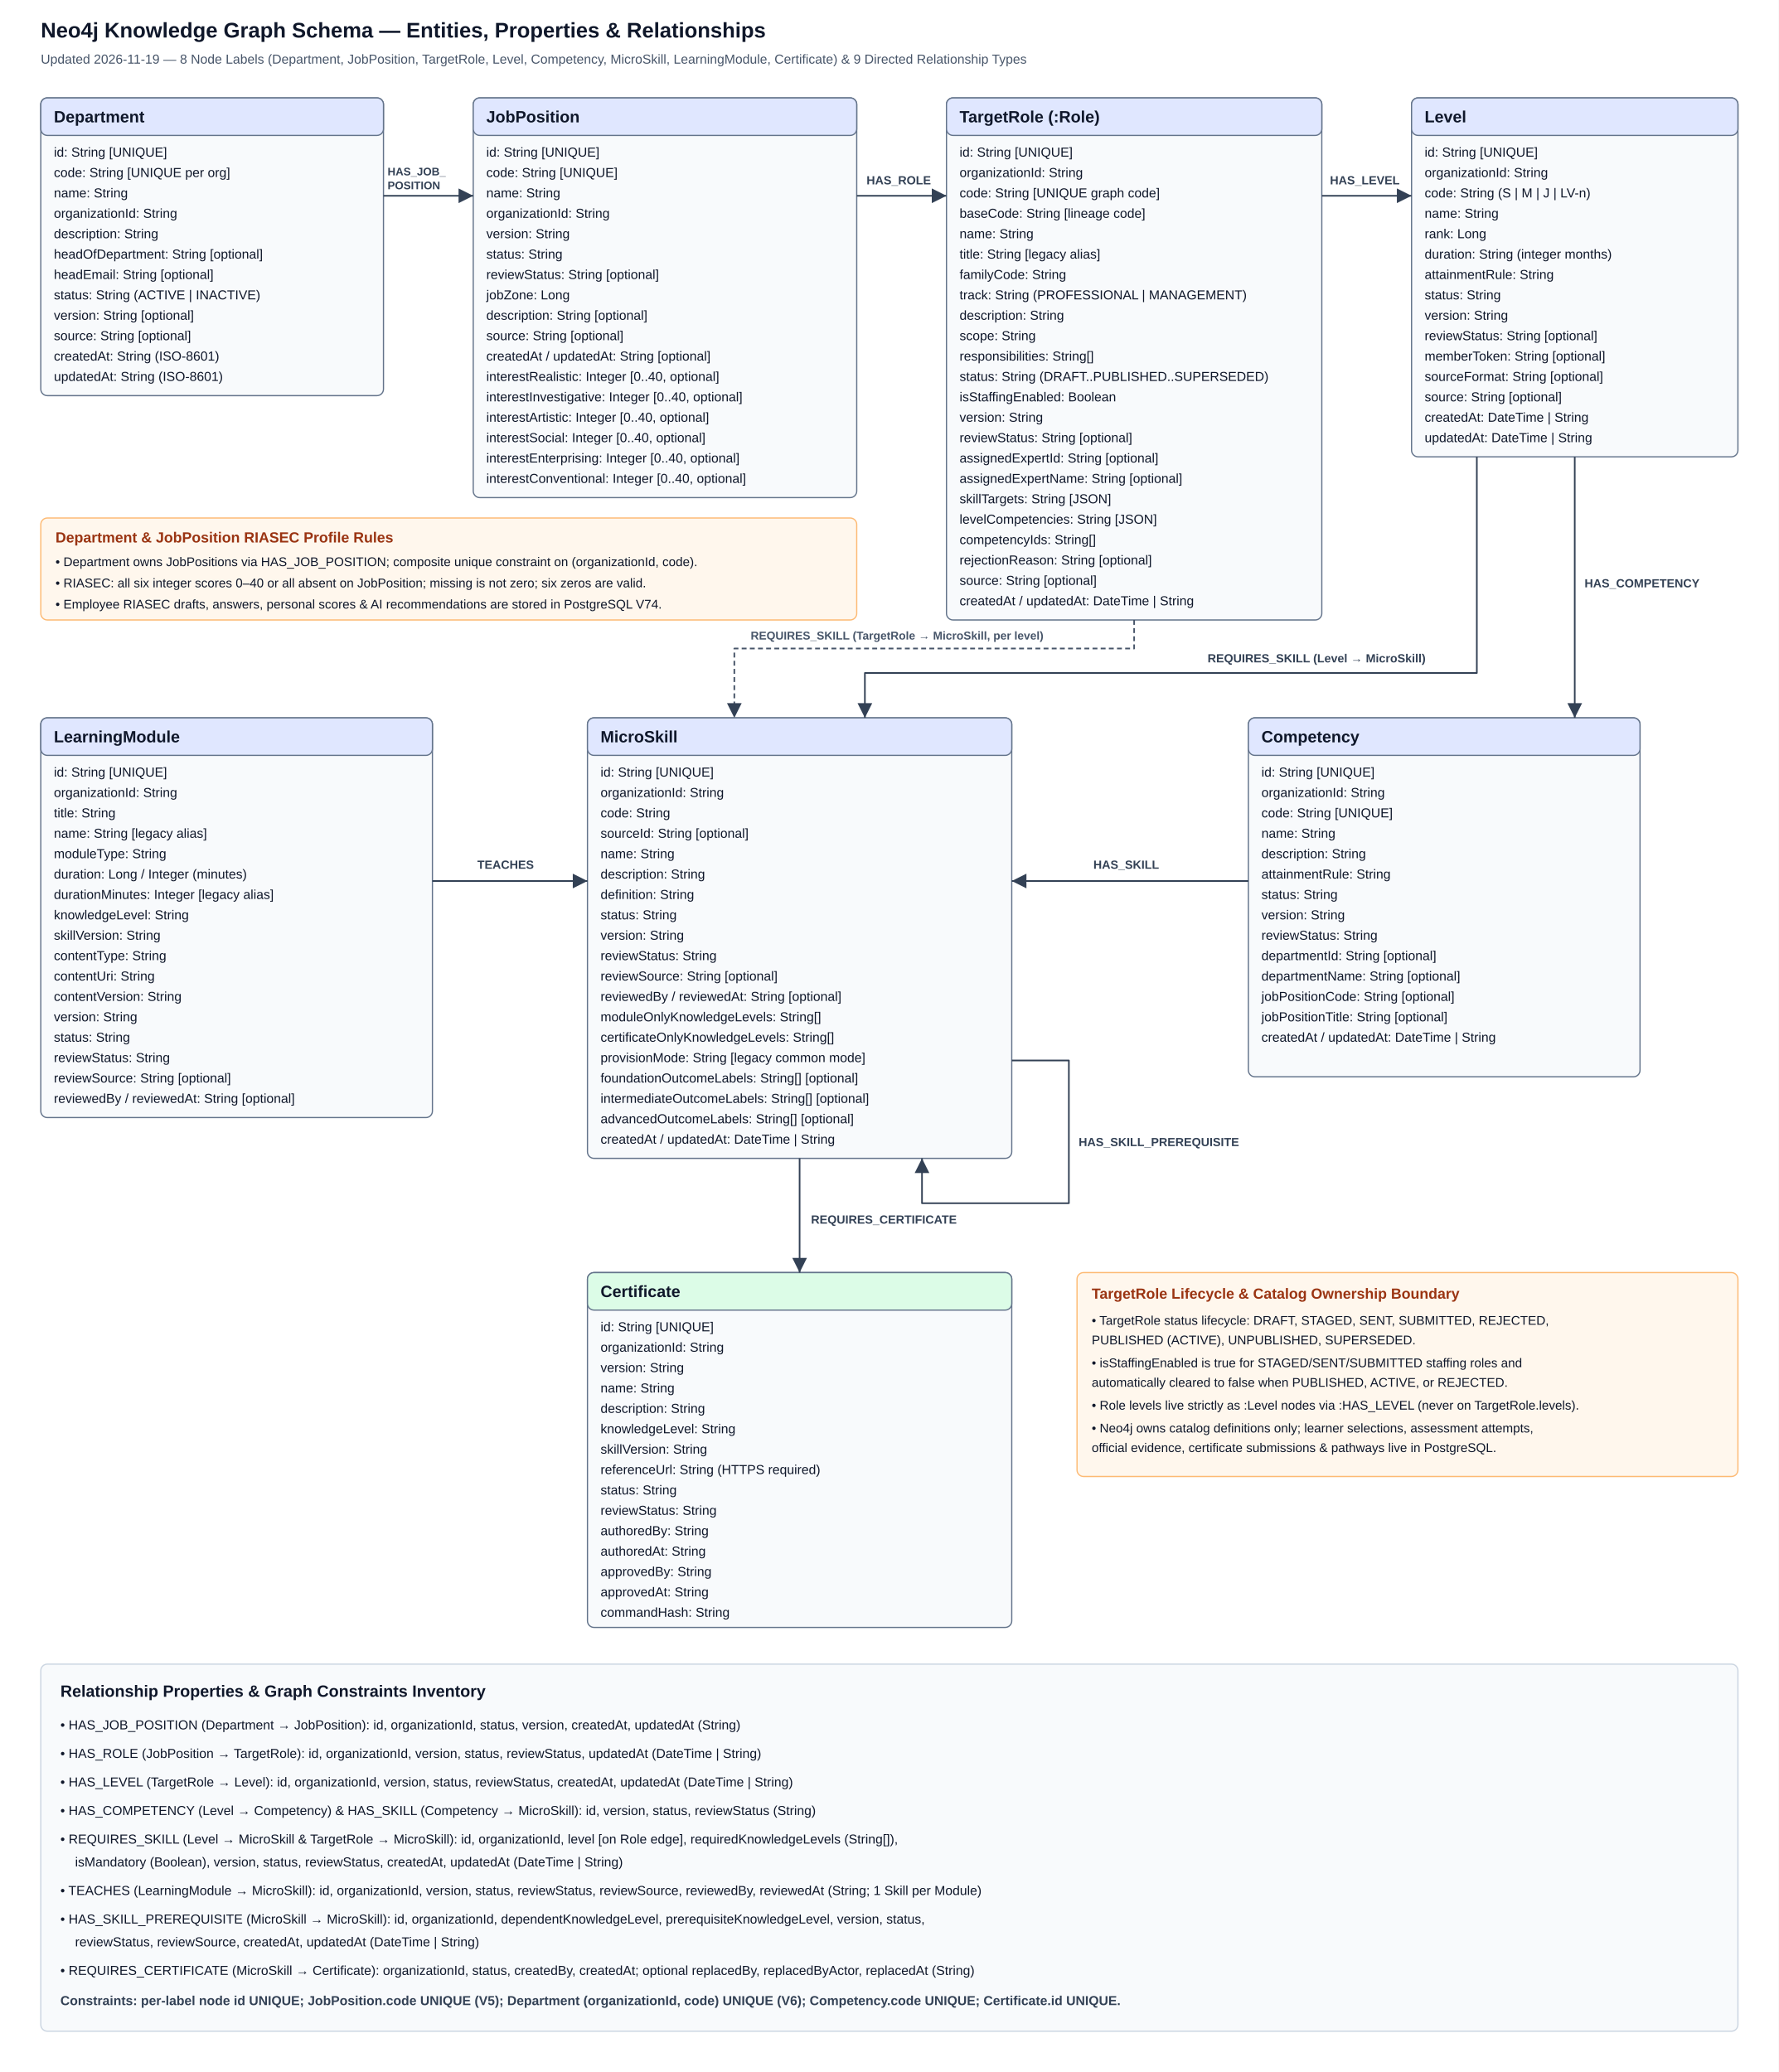
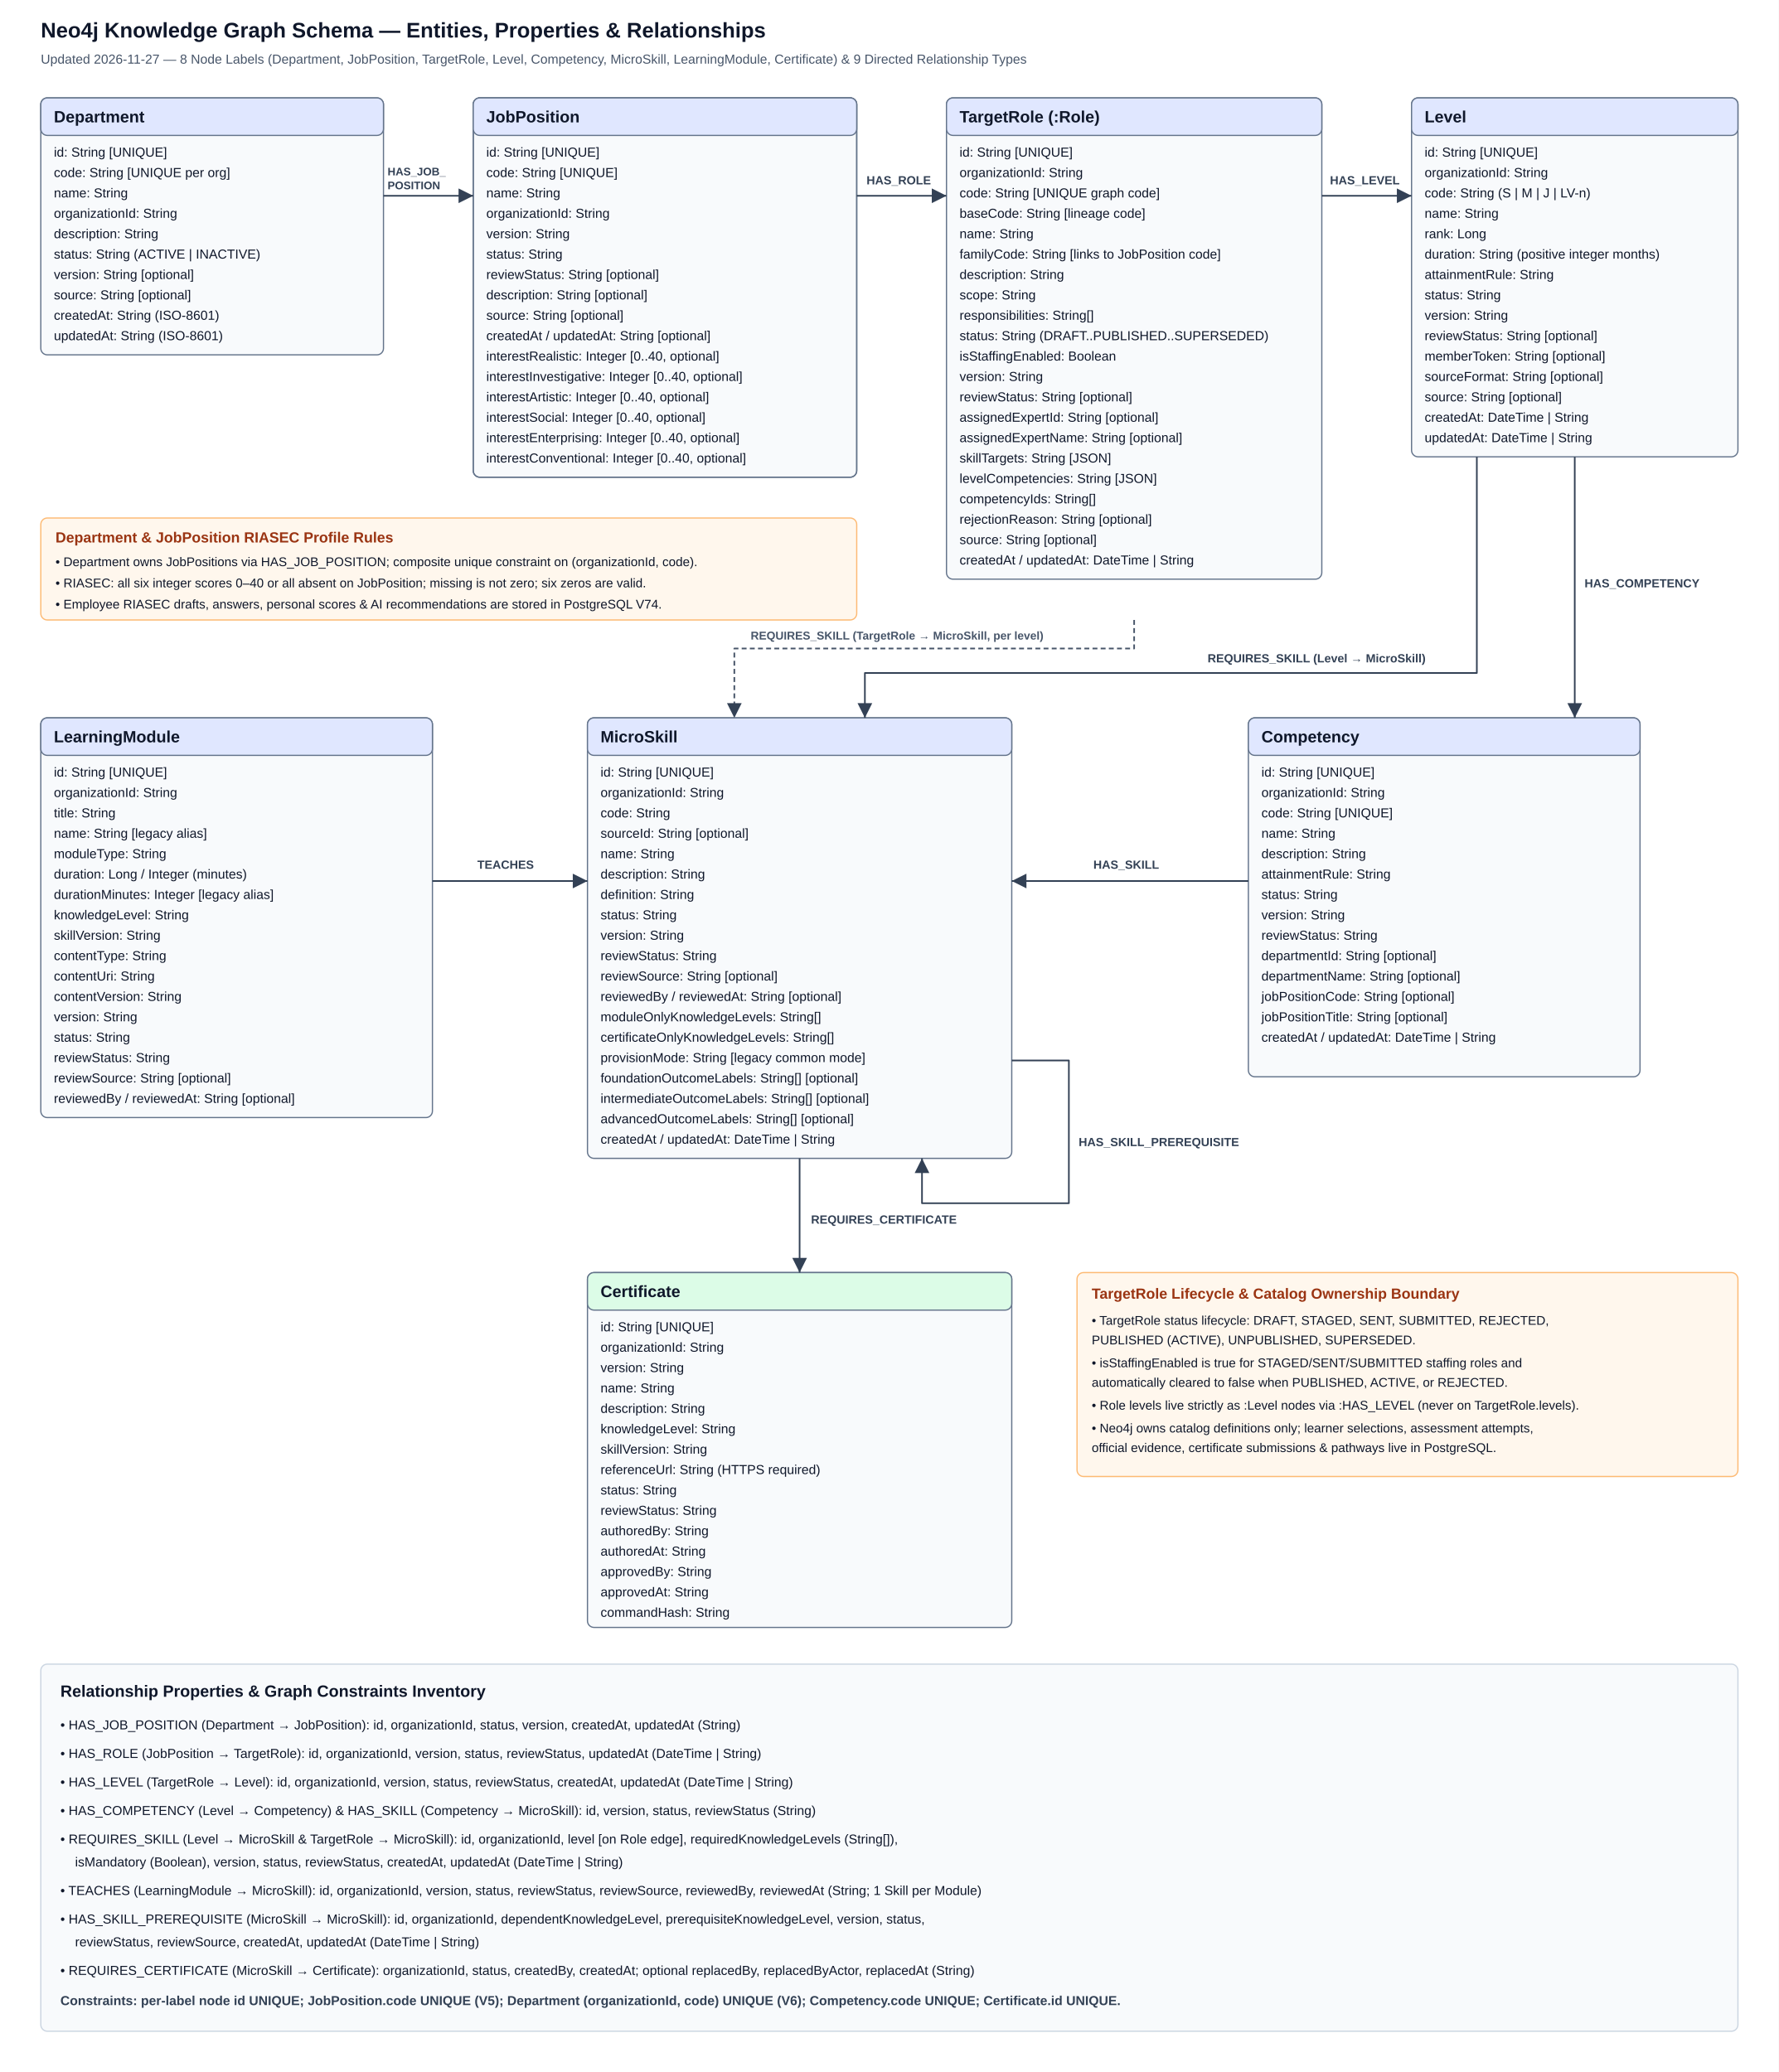
<svg xmlns="http://www.w3.org/2000/svg" width="2180" height="2540" viewBox="0 0 2180 2540" font-family="Segoe UI,Arial,sans-serif">
  <defs>
    <marker id="arrow" markerWidth="10" markerHeight="9" refX="9" refY="4.5" orient="auto">
      <path d="M0,0 L9,4.5 L0,9" fill="#334155" />
    </marker>
  </defs>
  <rect width="100%" height="100%" fill="#ffffff" />
  <text x="50" y="46" font-size="26" font-weight="650" fill="#0f172a">Neo4j Knowledge Graph Schema — Entities, Properties &amp; Relationships</text>
-   <text x="50" y="78" font-size="16" font-weight="400" fill="#475569">Updated 2026-11-19 — 8 Node Labels (Department, JobPosition, TargetRole, Level, Competency, MicroSkill, LearningModule, Certificate) &amp; 9 Directed Relationship Types</text>
-   <rect x="50" y="120" width="420" height="365" rx="8" fill="#f8fafc" stroke="#64748b" stroke-width="1.5" />
+   <text x="50" y="78" font-size="16" font-weight="400" fill="#475569">Updated 2026-11-27 — 8 Node Labels (Department, JobPosition, TargetRole, Level, Competency, MicroSkill, LearningModule, Certificate) &amp; 9 Directed Relationship Types</text>
+   <rect x="50" y="120" width="420" height="315" rx="8" fill="#f8fafc" stroke="#64748b" stroke-width="1.5" />
  <rect x="50" y="120" width="420" height="46" rx="8" fill="#e0e7ff" stroke="#64748b" stroke-width="1.5" />
  <text x="66" y="150" font-size="20" font-weight="650" fill="#0f172a">Department</text>
  <text x="66" y="192" font-size="16" fill="#0f172a">id: String [UNIQUE]</text>
  <text x="66" y="217" font-size="16" fill="#0f172a">code: String [UNIQUE per org]</text>
  <text x="66" y="242" font-size="16" fill="#0f172a">name: String</text>
  <text x="66" y="267" font-size="16" fill="#0f172a">organizationId: String</text>
  <text x="66" y="292" font-size="16" fill="#0f172a">description: String</text>
-   <text x="66" y="317" font-size="16" fill="#0f172a">headOfDepartment: String [optional]</text>
-   <text x="66" y="342" font-size="16" fill="#0f172a">headEmail: String [optional]</text>
-   <text x="66" y="367" font-size="16" fill="#0f172a">status: String (ACTIVE | INACTIVE)</text>
-   <text x="66" y="392" font-size="16" fill="#0f172a">version: String [optional]</text>
-   <text x="66" y="417" font-size="16" fill="#0f172a">source: String [optional]</text>
-   <text x="66" y="442" font-size="16" fill="#0f172a">createdAt: String (ISO-8601)</text>
-   <text x="66" y="467" font-size="16" fill="#0f172a">updatedAt: String (ISO-8601)</text>
-   <rect x="580" y="120" width="470" height="490" rx="8" fill="#f8fafc" stroke="#64748b" stroke-width="1.5" />
+   <text x="66" y="317" font-size="16" fill="#0f172a">status: String (ACTIVE | INACTIVE)</text>
+   <text x="66" y="342" font-size="16" fill="#0f172a">version: String [optional]</text>
+   <text x="66" y="367" font-size="16" fill="#0f172a">source: String [optional]</text>
+   <text x="66" y="392" font-size="16" fill="#0f172a">createdAt: String (ISO-8601)</text>
+   <text x="66" y="417" font-size="16" fill="#0f172a">updatedAt: String (ISO-8601)</text>
+   <rect x="580" y="120" width="470" height="465" rx="8" fill="#f8fafc" stroke="#64748b" stroke-width="1.5" />
+   <rect x="580" y="120" width="470" height="465" rx="8" fill="none" stroke="#64748b" stroke-width="1.5" />
  <rect x="580" y="120" width="470" height="46" rx="8" fill="#e0e7ff" stroke="#64748b" stroke-width="1.5" />
  <text x="596" y="150" font-size="20" font-weight="650" fill="#0f172a">JobPosition</text>
  <text x="596" y="192" font-size="16" fill="#0f172a">id: String [UNIQUE]</text>
  <text x="596" y="217" font-size="16" fill="#0f172a">code: String [UNIQUE]</text>
  <text x="596" y="242" font-size="16" fill="#0f172a">name: String</text>
  <text x="596" y="267" font-size="16" fill="#0f172a">organizationId: String</text>
  <text x="596" y="292" font-size="16" fill="#0f172a">version: String</text>
  <text x="596" y="317" font-size="16" fill="#0f172a">status: String</text>
  <text x="596" y="342" font-size="16" fill="#0f172a">reviewStatus: String [optional]</text>
-   <text x="596" y="367" font-size="16" fill="#0f172a">jobZone: Long</text>
-   <text x="596" y="392" font-size="16" fill="#0f172a">description: String [optional]</text>
-   <text x="596" y="417" font-size="16" fill="#0f172a">source: String [optional]</text>
-   <text x="596" y="442" font-size="16" fill="#0f172a">createdAt / updatedAt: String [optional]</text>
-   <text x="596" y="467" font-size="16" fill="#0f172a">interestRealistic: Integer [0..40, optional]</text>
-   <text x="596" y="492" font-size="16" fill="#0f172a">interestInvestigative: Integer [0..40, optional]</text>
-   <text x="596" y="517" font-size="16" fill="#0f172a">interestArtistic: Integer [0..40, optional]</text>
-   <text x="596" y="542" font-size="16" fill="#0f172a">interestSocial: Integer [0..40, optional]</text>
-   <text x="596" y="567" font-size="16" fill="#0f172a">interestEnterprising: Integer [0..40, optional]</text>
-   <text x="596" y="592" font-size="16" fill="#0f172a">interestConventional: Integer [0..40, optional]</text>
-   <rect x="1160" y="120" width="460" height="640" rx="8" fill="#f8fafc" stroke="#64748b" stroke-width="1.5" />
+   <text x="596" y="367" font-size="16" fill="#0f172a">description: String [optional]</text>
+   <text x="596" y="392" font-size="16" fill="#0f172a">source: String [optional]</text>
+   <text x="596" y="417" font-size="16" fill="#0f172a">createdAt / updatedAt: String [optional]</text>
+   <text x="596" y="442" font-size="16" fill="#0f172a">interestRealistic: Integer [0..40, optional]</text>
+   <text x="596" y="467" font-size="16" fill="#0f172a">interestInvestigative: Integer [0..40, optional]</text>
+   <text x="596" y="492" font-size="16" fill="#0f172a">interestArtistic: Integer [0..40, optional]</text>
+   <text x="596" y="517" font-size="16" fill="#0f172a">interestSocial: Integer [0..40, optional]</text>
+   <text x="596" y="542" font-size="16" fill="#0f172a">interestEnterprising: Integer [0..40, optional]</text>
+   <text x="596" y="567" font-size="16" fill="#0f172a">interestConventional: Integer [0..40, optional]</text>
+   <rect x="1160" y="120" width="460" height="590" rx="8" fill="#f8fafc" stroke="#64748b" stroke-width="1.5" />
  <rect x="1160" y="120" width="460" height="46" rx="8" fill="#e0e7ff" stroke="#64748b" stroke-width="1.5" />
  <text x="1176" y="150" font-size="20" font-weight="650" fill="#0f172a">TargetRole (:Role)</text>
  <text x="1176" y="192" font-size="16" fill="#0f172a">id: String [UNIQUE]</text>
  <text x="1176" y="217" font-size="16" fill="#0f172a">organizationId: String</text>
  <text x="1176" y="242" font-size="16" fill="#0f172a">code: String [UNIQUE graph code]</text>
  <text x="1176" y="267" font-size="16" fill="#0f172a">baseCode: String [lineage code]</text>
  <text x="1176" y="292" font-size="16" fill="#0f172a">name: String</text>
-   <text x="1176" y="317" font-size="16" fill="#0f172a">title: String [legacy alias]</text>
-   <text x="1176" y="342" font-size="16" fill="#0f172a">familyCode: String</text>
-   <text x="1176" y="367" font-size="16" fill="#0f172a">track: String (PROFESSIONAL | MANAGEMENT)</text>
-   <text x="1176" y="392" font-size="16" fill="#0f172a">description: String</text>
-   <text x="1176" y="417" font-size="16" fill="#0f172a">scope: String</text>
-   <text x="1176" y="442" font-size="16" fill="#0f172a">responsibilities: String[]</text>
-   <text x="1176" y="467" font-size="16" fill="#0f172a">status: String (DRAFT..PUBLISHED..SUPERSEDED)</text>
-   <text x="1176" y="492" font-size="16" fill="#0f172a">isStaffingEnabled: Boolean</text>
-   <text x="1176" y="517" font-size="16" fill="#0f172a">version: String</text>
-   <text x="1176" y="542" font-size="16" fill="#0f172a">reviewStatus: String [optional]</text>
-   <text x="1176" y="567" font-size="16" fill="#0f172a">assignedExpertId: String [optional]</text>
-   <text x="1176" y="592" font-size="16" fill="#0f172a">assignedExpertName: String [optional]</text>
-   <text x="1176" y="617" font-size="16" fill="#0f172a">skillTargets: String [JSON]</text>
-   <text x="1176" y="642" font-size="16" fill="#0f172a">levelCompetencies: String [JSON]</text>
-   <text x="1176" y="667" font-size="16" fill="#0f172a">competencyIds: String[]</text>
-   <text x="1176" y="692" font-size="16" fill="#0f172a">rejectionReason: String [optional]</text>
-   <text x="1176" y="717" font-size="16" fill="#0f172a">source: String [optional]</text>
-   <text x="1176" y="742" font-size="16" fill="#0f172a">createdAt / updatedAt: DateTime | String</text>
+   <text x="1176" y="317" font-size="16" fill="#0f172a">familyCode: String [links to JobPosition code]</text>
+   <text x="1176" y="342" font-size="16" fill="#0f172a">description: String</text>
+   <text x="1176" y="367" font-size="16" fill="#0f172a">scope: String</text>
+   <text x="1176" y="392" font-size="16" fill="#0f172a">responsibilities: String[]</text>
+   <text x="1176" y="417" font-size="16" fill="#0f172a">status: String (DRAFT..PUBLISHED..SUPERSEDED)</text>
+   <text x="1176" y="442" font-size="16" fill="#0f172a">isStaffingEnabled: Boolean</text>
+   <text x="1176" y="467" font-size="16" fill="#0f172a">version: String</text>
+   <text x="1176" y="492" font-size="16" fill="#0f172a">reviewStatus: String [optional]</text>
+   <text x="1176" y="517" font-size="16" fill="#0f172a">assignedExpertId: String [optional]</text>
+   <text x="1176" y="542" font-size="16" fill="#0f172a">assignedExpertName: String [optional]</text>
+   <text x="1176" y="567" font-size="16" fill="#0f172a">skillTargets: String [JSON]</text>
+   <text x="1176" y="592" font-size="16" fill="#0f172a">levelCompetencies: String [JSON]</text>
+   <text x="1176" y="617" font-size="16" fill="#0f172a">competencyIds: String[]</text>
+   <text x="1176" y="642" font-size="16" fill="#0f172a">rejectionReason: String [optional]</text>
+   <text x="1176" y="667" font-size="16" fill="#0f172a">source: String [optional]</text>
+   <text x="1176" y="692" font-size="16" fill="#0f172a">createdAt / updatedAt: DateTime | String</text>
  <rect x="1730" y="120" width="400" height="440" rx="8" fill="#f8fafc" stroke="#64748b" stroke-width="1.5" />
  <rect x="1730" y="120" width="400" height="46" rx="8" fill="#e0e7ff" stroke="#64748b" stroke-width="1.5" />
  <text x="1746" y="150" font-size="20" font-weight="650" fill="#0f172a">Level</text>
  <text x="1746" y="192" font-size="16" fill="#0f172a">id: String [UNIQUE]</text>
  <text x="1746" y="217" font-size="16" fill="#0f172a">organizationId: String</text>
  <text x="1746" y="242" font-size="16" fill="#0f172a">code: String (S | M | J | LV-n)</text>
  <text x="1746" y="267" font-size="16" fill="#0f172a">name: String</text>
  <text x="1746" y="292" font-size="16" fill="#0f172a">rank: Long</text>
-   <text x="1746" y="317" font-size="16" fill="#0f172a">duration: String (integer months)</text>
+   <text x="1746" y="317" font-size="16" fill="#0f172a">duration: String (positive integer months)</text>
  <text x="1746" y="342" font-size="16" fill="#0f172a">attainmentRule: String</text>
  <text x="1746" y="367" font-size="16" fill="#0f172a">status: String</text>
  <text x="1746" y="392" font-size="16" fill="#0f172a">version: String</text>
  <text x="1746" y="417" font-size="16" fill="#0f172a">reviewStatus: String [optional]</text>
  <text x="1746" y="442" font-size="16" fill="#0f172a">memberToken: String [optional]</text>
  <text x="1746" y="467" font-size="16" fill="#0f172a">sourceFormat: String [optional]</text>
  <text x="1746" y="492" font-size="16" fill="#0f172a">source: String [optional]</text>
  <text x="1746" y="517" font-size="16" fill="#0f172a">createdAt: DateTime | String</text>
  <text x="1746" y="542" font-size="16" fill="#0f172a">updatedAt: DateTime | String</text>
  <rect x="50" y="635" width="1000" height="125" rx="8" fill="#fff7ed" stroke="#fdba74" stroke-width="1.5" />
  <text x="68" y="665" font-size="18" font-weight="650" fill="#9a3412">Department &amp; JobPosition RIASEC Profile Rules</text>
  <text x="68" y="694" font-size="15.5" fill="#0f172a">• Department owns JobPositions via HAS_JOB_POSITION; composite unique constraint on (organizationId, code).</text>
  <text x="68" y="720" font-size="15.5" fill="#0f172a">• RIASEC: all six integer scores 0–40 or all absent on JobPosition; missing is not zero; six zeros are valid.</text>
  <text x="68" y="746" font-size="15.5" fill="#0f172a">• Employee RIASEC drafts, answers, personal scores &amp; AI recommendations are stored in PostgreSQL V74.</text>
  <rect x="50" y="880" width="480" height="490" rx="8" fill="#f8fafc" stroke="#64748b" stroke-width="1.5" />
  <rect x="50" y="880" width="480" height="46" rx="8" fill="#e0e7ff" stroke="#64748b" stroke-width="1.5" />
  <text x="66" y="910" font-size="20" font-weight="650" fill="#0f172a">LearningModule</text>
  <text x="66" y="952" font-size="16" fill="#0f172a">id: String [UNIQUE]</text>
  <text x="66" y="977" font-size="16" fill="#0f172a">organizationId: String</text>
  <text x="66" y="1002" font-size="16" fill="#0f172a">title: String</text>
  <text x="66" y="1027" font-size="16" fill="#0f172a">name: String [legacy alias]</text>
  <text x="66" y="1052" font-size="16" fill="#0f172a">moduleType: String</text>
  <text x="66" y="1077" font-size="16" fill="#0f172a">duration: Long / Integer (minutes)</text>
  <text x="66" y="1102" font-size="16" fill="#0f172a">durationMinutes: Integer [legacy alias]</text>
  <text x="66" y="1127" font-size="16" fill="#0f172a">knowledgeLevel: String</text>
  <text x="66" y="1152" font-size="16" fill="#0f172a">skillVersion: String</text>
  <text x="66" y="1177" font-size="16" fill="#0f172a">contentType: String</text>
  <text x="66" y="1202" font-size="16" fill="#0f172a">contentUri: String</text>
  <text x="66" y="1227" font-size="16" fill="#0f172a">contentVersion: String</text>
  <text x="66" y="1252" font-size="16" fill="#0f172a">version: String</text>
  <text x="66" y="1277" font-size="16" fill="#0f172a">status: String</text>
  <text x="66" y="1302" font-size="16" fill="#0f172a">reviewStatus: String</text>
  <text x="66" y="1327" font-size="16" fill="#0f172a">reviewSource: String [optional]</text>
  <text x="66" y="1352" font-size="16" fill="#0f172a">reviewedBy / reviewedAt: String [optional]</text>
  <rect x="720" y="880" width="520" height="540" rx="8" fill="#f8fafc" stroke="#64748b" stroke-width="1.5" />
  <rect x="720" y="880" width="520" height="46" rx="8" fill="#e0e7ff" stroke="#64748b" stroke-width="1.5" />
  <text x="736" y="910" font-size="20" font-weight="650" fill="#0f172a">MicroSkill</text>
  <text x="736" y="952" font-size="16" fill="#0f172a">id: String [UNIQUE]</text>
  <text x="736" y="977" font-size="16" fill="#0f172a">organizationId: String</text>
  <text x="736" y="1002" font-size="16" fill="#0f172a">code: String</text>
  <text x="736" y="1027" font-size="16" fill="#0f172a">sourceId: String [optional]</text>
  <text x="736" y="1052" font-size="16" fill="#0f172a">name: String</text>
  <text x="736" y="1077" font-size="16" fill="#0f172a">description: String</text>
  <text x="736" y="1102" font-size="16" fill="#0f172a">definition: String</text>
  <text x="736" y="1127" font-size="16" fill="#0f172a">status: String</text>
  <text x="736" y="1152" font-size="16" fill="#0f172a">version: String</text>
  <text x="736" y="1177" font-size="16" fill="#0f172a">reviewStatus: String</text>
  <text x="736" y="1202" font-size="16" fill="#0f172a">reviewSource: String [optional]</text>
  <text x="736" y="1227" font-size="16" fill="#0f172a">reviewedBy / reviewedAt: String [optional]</text>
  <text x="736" y="1252" font-size="16" fill="#0f172a">moduleOnlyKnowledgeLevels: String[]</text>
  <text x="736" y="1277" font-size="16" fill="#0f172a">certificateOnlyKnowledgeLevels: String[]</text>
  <text x="736" y="1302" font-size="16" fill="#0f172a">provisionMode: String [legacy common mode]</text>
  <text x="736" y="1327" font-size="16" fill="#0f172a">foundationOutcomeLabels: String[] [optional]</text>
  <text x="736" y="1352" font-size="16" fill="#0f172a">intermediateOutcomeLabels: String[] [optional]</text>
  <text x="736" y="1377" font-size="16" fill="#0f172a">advancedOutcomeLabels: String[] [optional]</text>
  <text x="736" y="1402" font-size="16" fill="#0f172a">createdAt / updatedAt: DateTime | String</text>
  <rect x="1530" y="880" width="480" height="440" rx="8" fill="#f8fafc" stroke="#64748b" stroke-width="1.5" />
  <rect x="1530" y="880" width="480" height="46" rx="8" fill="#e0e7ff" stroke="#64748b" stroke-width="1.5" />
  <text x="1546" y="910" font-size="20" font-weight="650" fill="#0f172a">Competency</text>
  <text x="1546" y="952" font-size="16" fill="#0f172a">id: String [UNIQUE]</text>
  <text x="1546" y="977" font-size="16" fill="#0f172a">organizationId: String</text>
  <text x="1546" y="1002" font-size="16" fill="#0f172a">code: String [UNIQUE]</text>
  <text x="1546" y="1027" font-size="16" fill="#0f172a">name: String</text>
  <text x="1546" y="1052" font-size="16" fill="#0f172a">description: String</text>
  <text x="1546" y="1077" font-size="16" fill="#0f172a">attainmentRule: String</text>
  <text x="1546" y="1102" font-size="16" fill="#0f172a">status: String</text>
  <text x="1546" y="1127" font-size="16" fill="#0f172a">version: String</text>
  <text x="1546" y="1152" font-size="16" fill="#0f172a">reviewStatus: String</text>
  <text x="1546" y="1177" font-size="16" fill="#0f172a">departmentId: String [optional]</text>
  <text x="1546" y="1202" font-size="16" fill="#0f172a">departmentName: String [optional]</text>
  <text x="1546" y="1227" font-size="16" fill="#0f172a">jobPositionCode: String [optional]</text>
  <text x="1546" y="1252" font-size="16" fill="#0f172a">jobPositionTitle: String [optional]</text>
  <text x="1546" y="1277" font-size="16" fill="#0f172a">createdAt / updatedAt: DateTime | String</text>
  <rect x="720" y="1560" width="520" height="435" rx="8" fill="#f8fafc" stroke="#64748b" stroke-width="1.5" />
  <rect x="720" y="1560" width="520" height="46" rx="8" fill="#dcfce7" stroke="#64748b" stroke-width="1.5" />
  <text x="736" y="1590" font-size="20" font-weight="650" fill="#0f172a">Certificate</text>
  <text x="736" y="1632" font-size="16" fill="#0f172a">id: String [UNIQUE]</text>
  <text x="736" y="1657" font-size="16" fill="#0f172a">organizationId: String</text>
  <text x="736" y="1682" font-size="16" fill="#0f172a">version: String</text>
  <text x="736" y="1707" font-size="16" fill="#0f172a">name: String</text>
  <text x="736" y="1732" font-size="16" fill="#0f172a">description: String</text>
  <text x="736" y="1757" font-size="16" fill="#0f172a">knowledgeLevel: String</text>
  <text x="736" y="1782" font-size="16" fill="#0f172a">skillVersion: String</text>
  <text x="736" y="1807" font-size="16" fill="#0f172a">referenceUrl: String (HTTPS required)</text>
  <text x="736" y="1832" font-size="16" fill="#0f172a">status: String</text>
  <text x="736" y="1857" font-size="16" fill="#0f172a">reviewStatus: String</text>
  <text x="736" y="1882" font-size="16" fill="#0f172a">authoredBy: String</text>
  <text x="736" y="1907" font-size="16" fill="#0f172a">authoredAt: String</text>
  <text x="736" y="1932" font-size="16" fill="#0f172a">approvedBy: String</text>
  <text x="736" y="1957" font-size="16" fill="#0f172a">approvedAt: String</text>
  <text x="736" y="1982" font-size="16" fill="#0f172a">commandHash: String</text>
  <rect x="1320" y="1560" width="810" height="250" rx="8" fill="#fff7ed" stroke="#fdba74" stroke-width="1.5" />
  <text x="1338" y="1592" font-size="18" font-weight="650" fill="#9a3412">TargetRole Lifecycle &amp; Catalog Ownership Boundary</text>
  <text x="1338" y="1624" font-size="15.5" fill="#0f172a">• TargetRole status lifecycle: DRAFT, STAGED, SENT, SUBMITTED, REJECTED,</text>
  <text x="1338" y="1648" font-size="15.5" fill="#0f172a">  PUBLISHED (ACTIVE), UNPUBLISHED, SUPERSEDED.</text>
  <text x="1338" y="1676" font-size="15.5" fill="#0f172a">• isStaffingEnabled is true for STAGED/SENT/SUBMITTED staffing roles and</text>
  <text x="1338" y="1700" font-size="15.5" fill="#0f172a">  automatically cleared to false when PUBLISHED, ACTIVE, or REJECTED.</text>
  <text x="1338" y="1728" font-size="15.5" fill="#0f172a">• Role levels live strictly as :Level nodes via :HAS_LEVEL (never on TargetRole.levels).</text>
  <text x="1338" y="1756" font-size="15.5" fill="#0f172a">• Neo4j owns catalog definitions only; learner selections, assessment attempts,</text>
  <text x="1338" y="1780" font-size="15.5" fill="#0f172a">  official evidence, certificate submissions &amp; pathways live in PostgreSQL.</text>
  <polyline points="470,240 580,240" fill="none" stroke="#334155" stroke-width="2" stroke-linejoin="round" marker-end="url(#arrow)" />
  <text x="475" y="215" font-size="13.5" font-weight="600" fill="#334155">HAS_JOB_</text>
  <text x="475" y="232" font-size="13.5" font-weight="600" fill="#334155">POSITION</text>
  <polyline points="1050,240 1160,240" fill="none" stroke="#334155" stroke-width="2" stroke-linejoin="round" marker-end="url(#arrow)" />
  <text x="1062" y="226" font-size="14.5" font-weight="600" fill="#334155">HAS_ROLE</text>
  <polyline points="1620,240 1730,240" fill="none" stroke="#334155" stroke-width="2" stroke-linejoin="round" marker-end="url(#arrow)" />
  <text x="1630" y="226" font-size="14.5" font-weight="600" fill="#334155">HAS_LEVEL</text>
  <polyline points="1930,560 1930,880" fill="none" stroke="#334155" stroke-width="2" stroke-linejoin="round" marker-end="url(#arrow)" />
  <text x="1942" y="720" font-size="14.5" font-weight="600" fill="#334155">HAS_COMPETENCY</text>
  <polyline points="1530,1080 1240,1080" fill="none" stroke="#334155" stroke-width="2" stroke-linejoin="round" marker-end="url(#arrow)" />
  <text x="1340" y="1065" font-size="14.5" font-weight="600" fill="#334155">HAS_SKILL</text>
  <polyline points="1810,560 1810,825 1060,825 1060,880" fill="none" stroke="#334155" stroke-width="2" stroke-linejoin="round" marker-end="url(#arrow)" />
  <text x="1480" y="812" font-size="14.5" font-weight="600" fill="#334155">REQUIRES_SKILL (Level → MicroSkill)</text>
  <polyline points="1390,760 1390,795 900,795 900,880" fill="none" stroke="#475569" stroke-width="2" stroke-dasharray="6,4" stroke-linejoin="round" marker-end="url(#arrow)" />
  <text x="920" y="784" font-size="14" font-weight="600" fill="#475569">REQUIRES_SKILL (TargetRole → MicroSkill, per level)</text>
  <polyline points="530,1080 720,1080" fill="none" stroke="#334155" stroke-width="2" stroke-linejoin="round" marker-end="url(#arrow)" />
  <text x="585" y="1065" font-size="14.5" font-weight="600" fill="#334155">TEACHES</text>
  <polyline points="1240,1300 1310,1300 1310,1475 1130,1475 1130,1420" fill="none" stroke="#334155" stroke-width="2" stroke-linejoin="round" marker-end="url(#arrow)" />
  <text x="1322" y="1405" font-size="14.5" font-weight="600" fill="#334155">HAS_SKILL_PREREQUISITE</text>
  <polyline points="980,1420 980,1560" fill="none" stroke="#334155" stroke-width="2" stroke-linejoin="round" marker-end="url(#arrow)" />
  <text x="994" y="1500" font-size="14.5" font-weight="600" fill="#334155">REQUIRES_CERTIFICATE</text>
  <rect x="50" y="2040" width="2080" height="450" rx="8" fill="#f8fafc" stroke="#cbd5e1" stroke-width="1.5" />
  <text x="74" y="2080" font-size="20" font-weight="650" fill="#0f172a">Relationship Properties &amp; Graph Constraints Inventory</text>
  <text x="74" y="2120" font-size="16" fill="#0f172a">• HAS_JOB_POSITION (Department → JobPosition): id, organizationId, status, version, createdAt, updatedAt (String)</text>
  <text x="74" y="2155" font-size="16" fill="#0f172a">• HAS_ROLE (JobPosition → TargetRole): id, organizationId, version, status, reviewStatus, updatedAt (DateTime | String)</text>
  <text x="74" y="2190" font-size="16" fill="#0f172a">• HAS_LEVEL (TargetRole → Level): id, organizationId, version, status, reviewStatus, createdAt, updatedAt (DateTime | String)</text>
  <text x="74" y="2225" font-size="16" fill="#0f172a">• HAS_COMPETENCY (Level → Competency) &amp; HAS_SKILL (Competency → MicroSkill): id, version, status, reviewStatus (String)</text>
  <text x="74" y="2260" font-size="16" fill="#0f172a">• REQUIRES_SKILL (Level → MicroSkill &amp; TargetRole → MicroSkill): id, organizationId, level [on Role edge], requiredKnowledgeLevels (String[]),</text>
  <text x="92" y="2288" font-size="16" fill="#0f172a">isMandatory (Boolean), version, status, reviewStatus, createdAt, updatedAt (DateTime | String)</text>
  <text x="74" y="2323" font-size="16" fill="#0f172a">• TEACHES (LearningModule → MicroSkill): id, organizationId, version, status, reviewStatus, reviewSource, reviewedBy, reviewedAt (String; 1 Skill per Module)</text>
  <text x="74" y="2358" font-size="16" fill="#0f172a">• HAS_SKILL_PREREQUISITE (MicroSkill → MicroSkill): id, organizationId, dependentKnowledgeLevel, prerequisiteKnowledgeLevel, version, status,</text>
  <text x="92" y="2386" font-size="16" fill="#0f172a">reviewStatus, reviewSource, createdAt, updatedAt (DateTime | String)</text>
  <text x="74" y="2421" font-size="16" fill="#0f172a">• REQUIRES_CERTIFICATE (MicroSkill → Certificate): organizationId, status, createdBy, createdAt; optional replacedBy, replacedByActor, replacedAt (String)</text>
  <text x="74" y="2458" font-size="16" font-weight="600" fill="#334155">Constraints: per-label node id UNIQUE; JobPosition.code UNIQUE (V5); Department (organizationId, code) UNIQUE (V6); Competency.code UNIQUE; Certificate.id UNIQUE.</text>
</svg>
